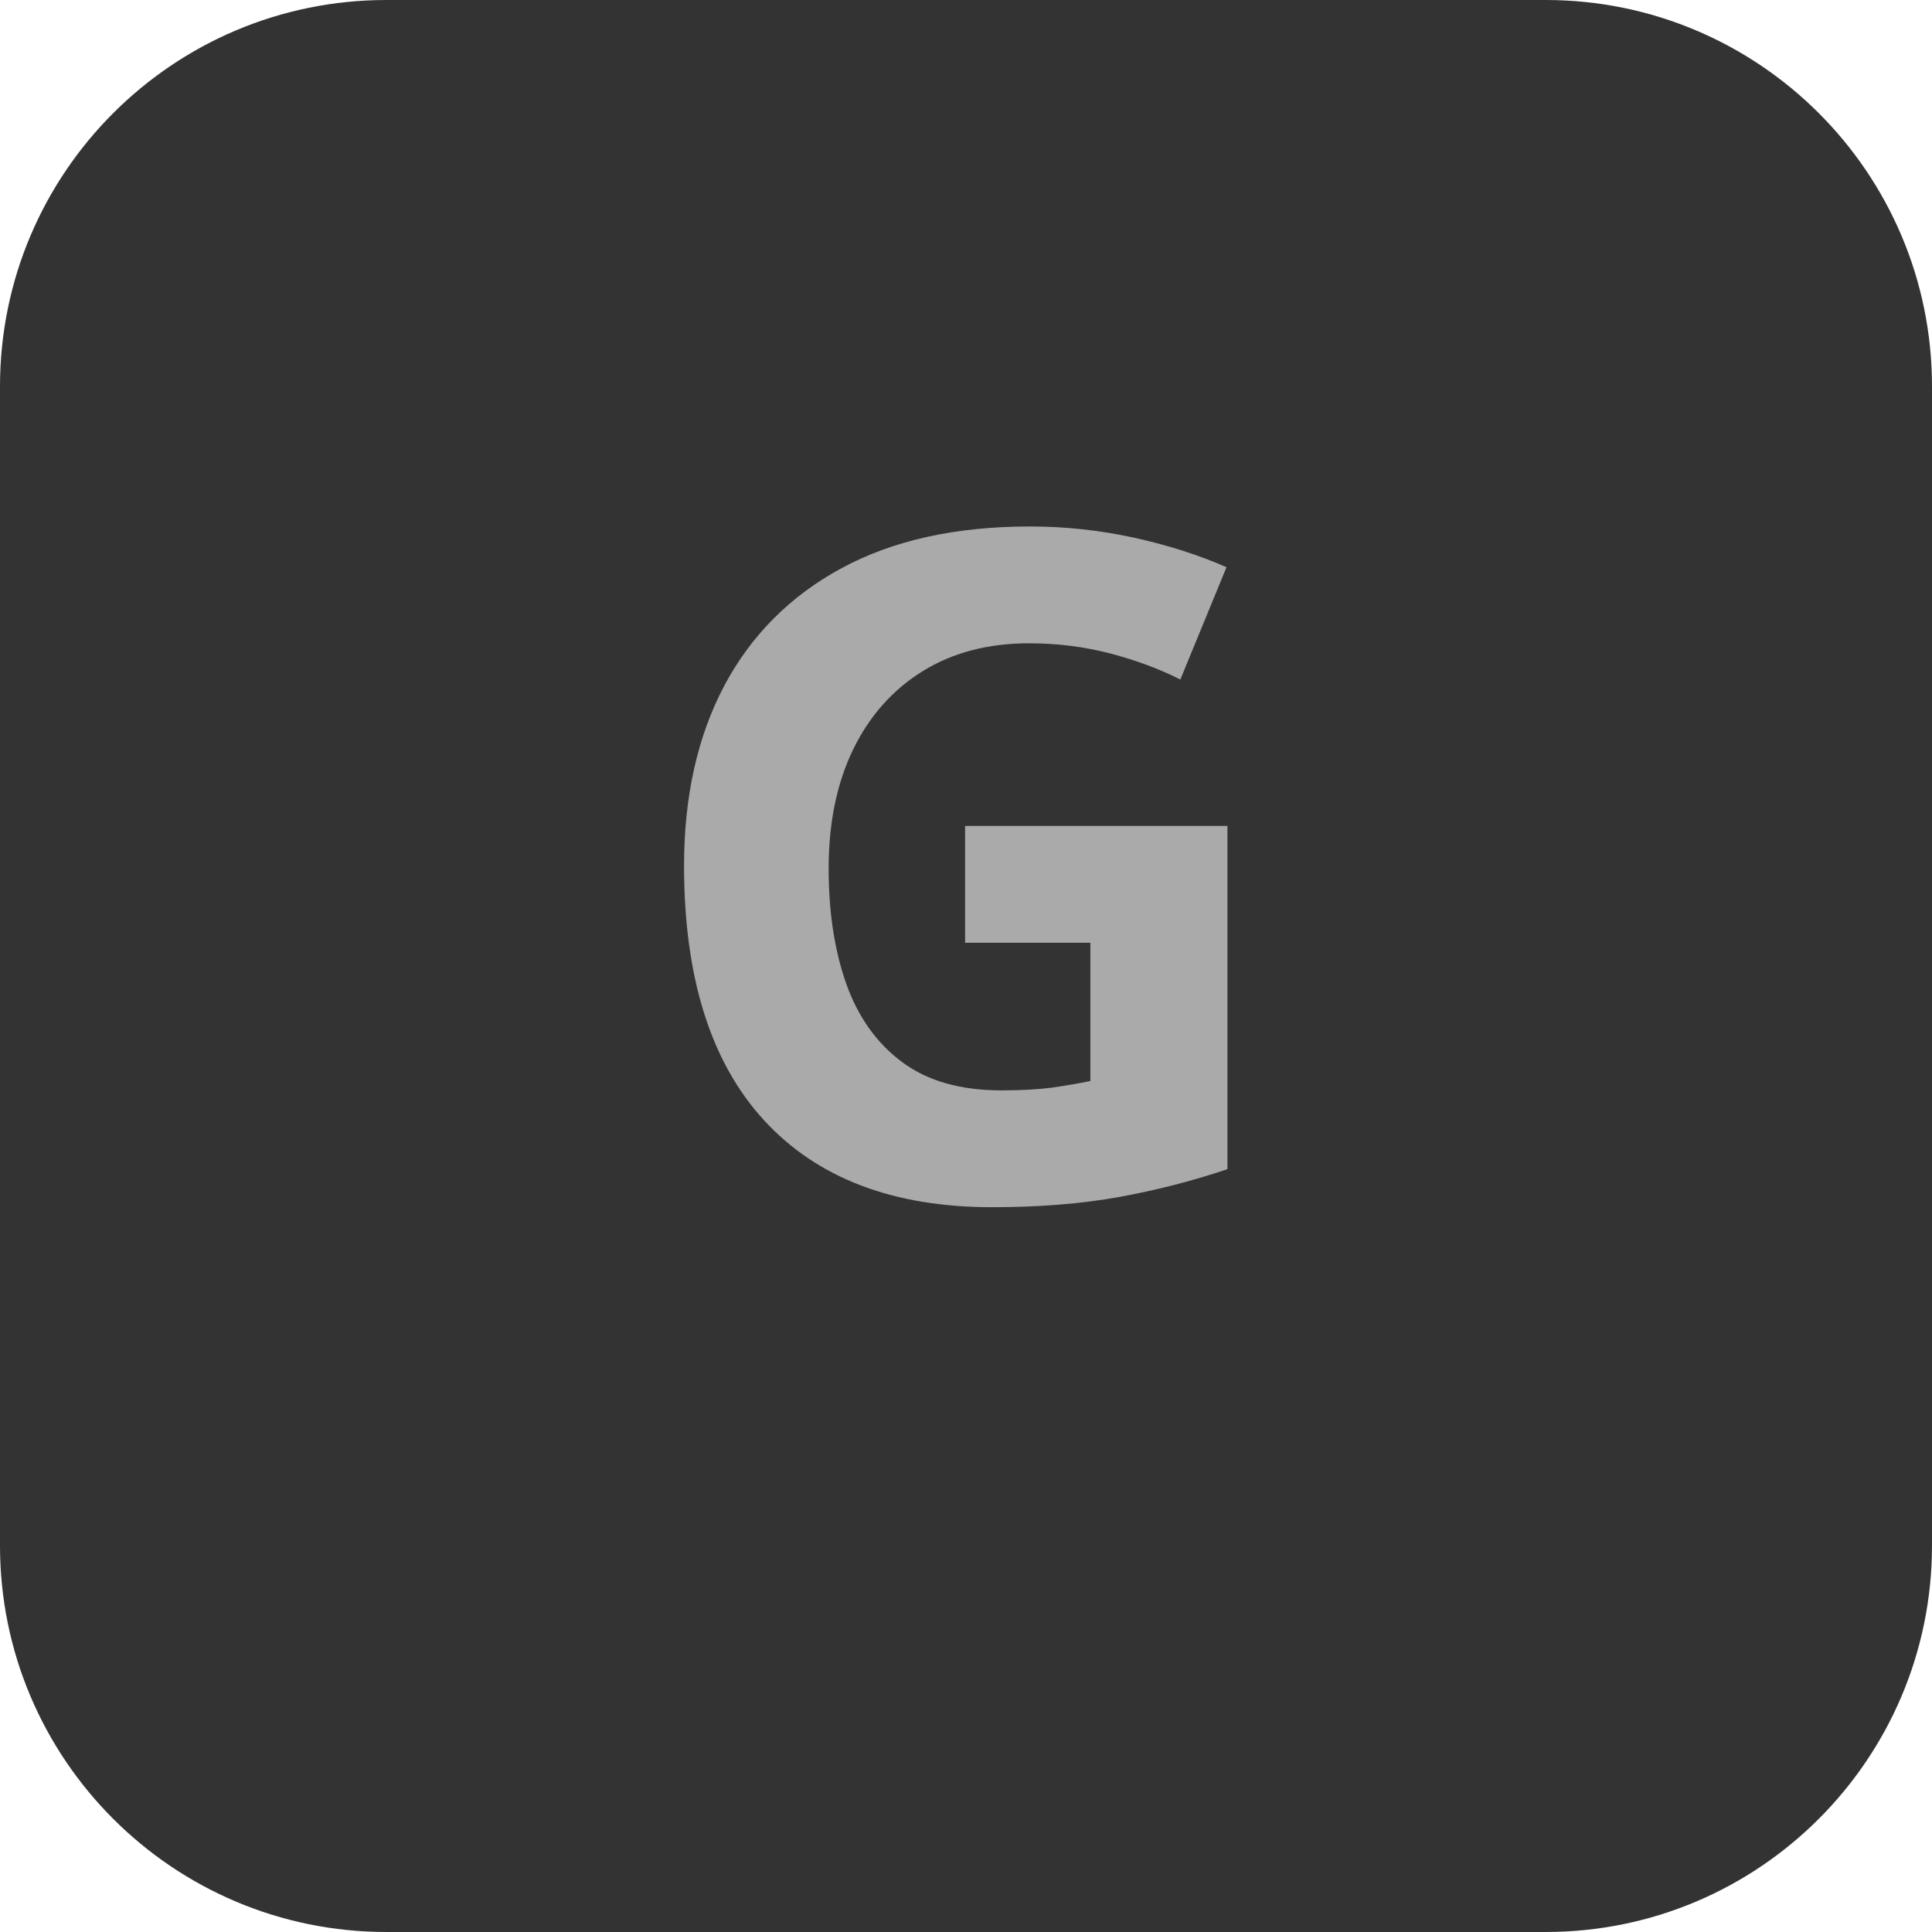
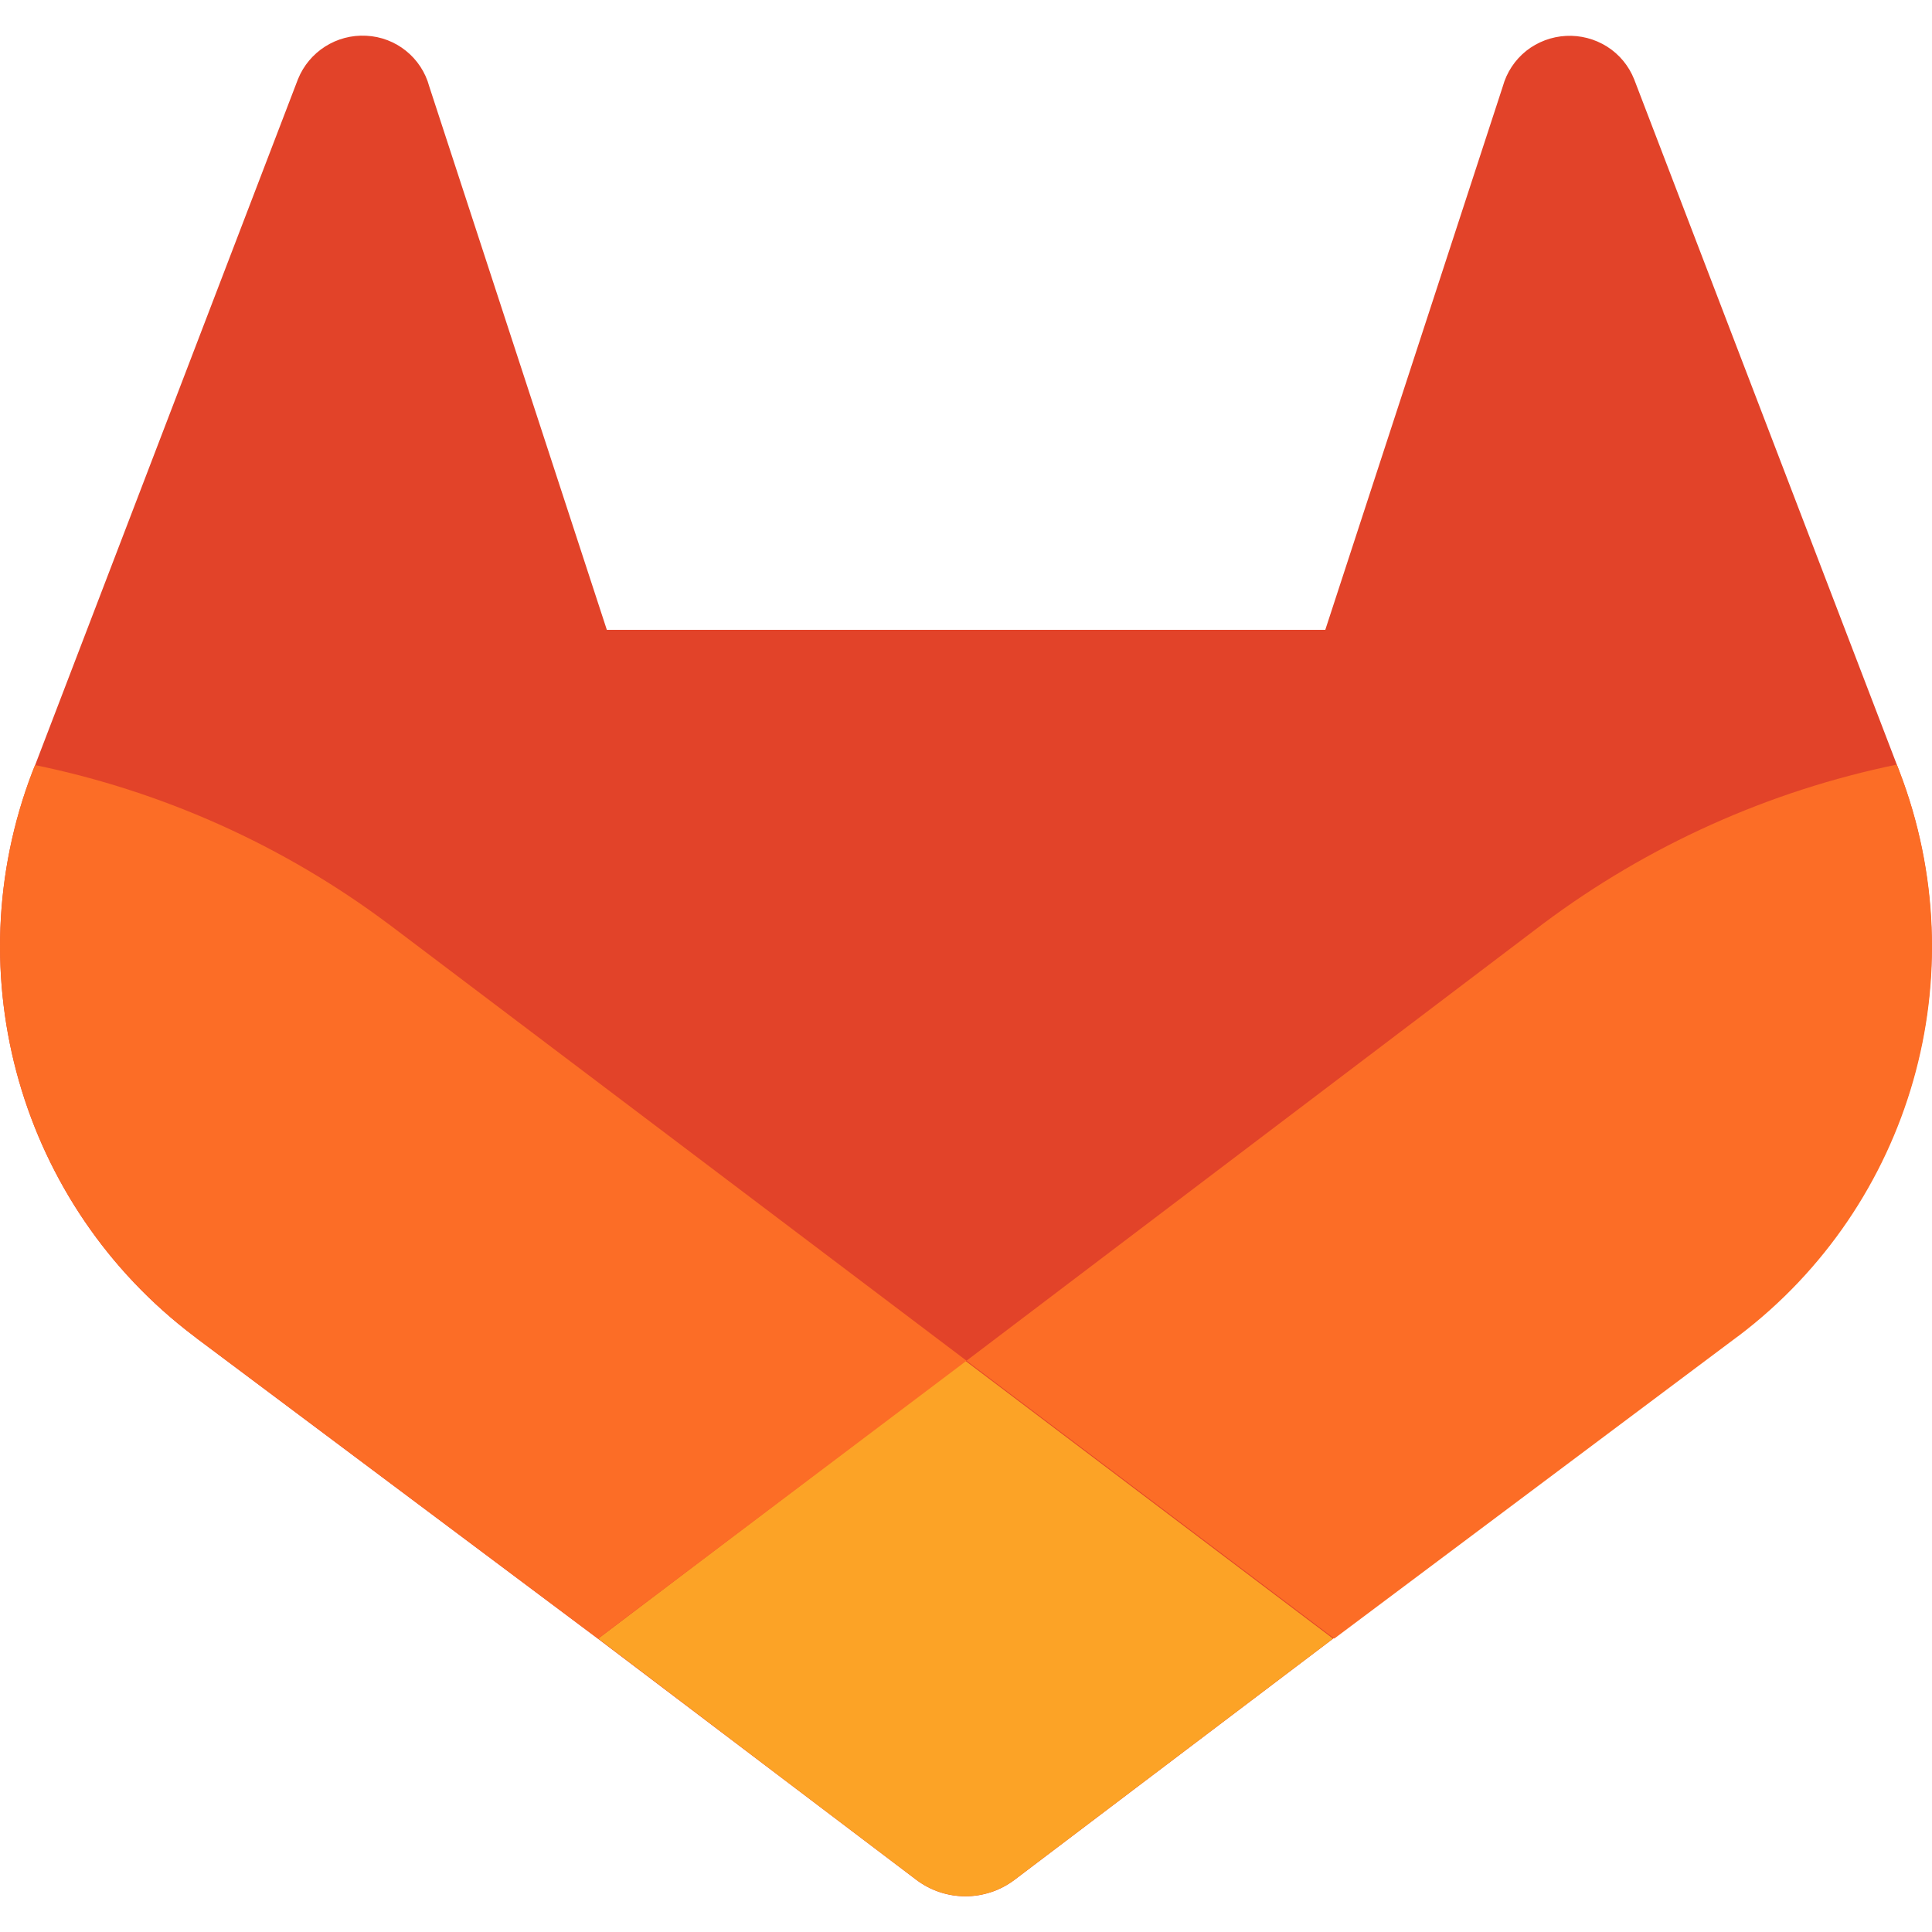
- <svg xmlns="http://www.w3.org/2000/svg" viewBox="0 0 100 100">
-   <rect width="100" height="100" rx="20" fill="#333" />
-   <text x="50" y="62" text-anchor="middle" font-family="system-ui,sans-serif" font-size="48" font-weight="600" fill="#aaa">G</text>
+ <svg xmlns="http://www.w3.org/2000/svg" viewBox="0 0 32 32" fill="none">
+   <path d="M31.462 12.779l-.045-.115-4.35-11.35a1.137 1.137 0 00-.447-.541 1.163 1.163 0 00-1.343.071c-.187.15-.322.356-.386.587l-2.94 9.001h-11.9l-2.941-9a1.138 1.138 0 00-1.045-.84 1.153 1.153 0 00-1.13.72L.579 12.68l-.045.113a8.09 8.09 0 002.68 9.34l.016.012.038.03 6.635 4.967 3.28 2.484 1.994 1.51a1.35 1.35 0 001.627 0l1.994-1.51 3.282-2.484 6.673-4.997.018-.013a8.088 8.088 0 002.69-9.352z" fill="#E24329" />
+   <path d="M31.462 12.779l-.045-.115a14.748 14.748 0 00-5.856 2.634l-9.553 7.24A11225.6 11225.6 0 0022.1 27.14l6.673-4.997.019-.013a8.09 8.09 0 002.67-9.352z" fill="#FC6D26" />
+   <path d="M9.908 27.14l3.275 2.485 1.994 1.51a1.35 1.35 0 001.627 0l1.994-1.51 3.282-2.484s-2.835-2.14-6.092-4.603l-6.08 4.603z" fill="#FCA326" />
+   <path d="M6.435 15.305A14.712 14.712 0 00.58 12.672l-.045.113a8.09 8.09 0 002.68 9.347l.016.012.038.03 6.635 4.967 6.105-4.603-9.573-7.233z" fill="#FC6D26" />
</svg>
